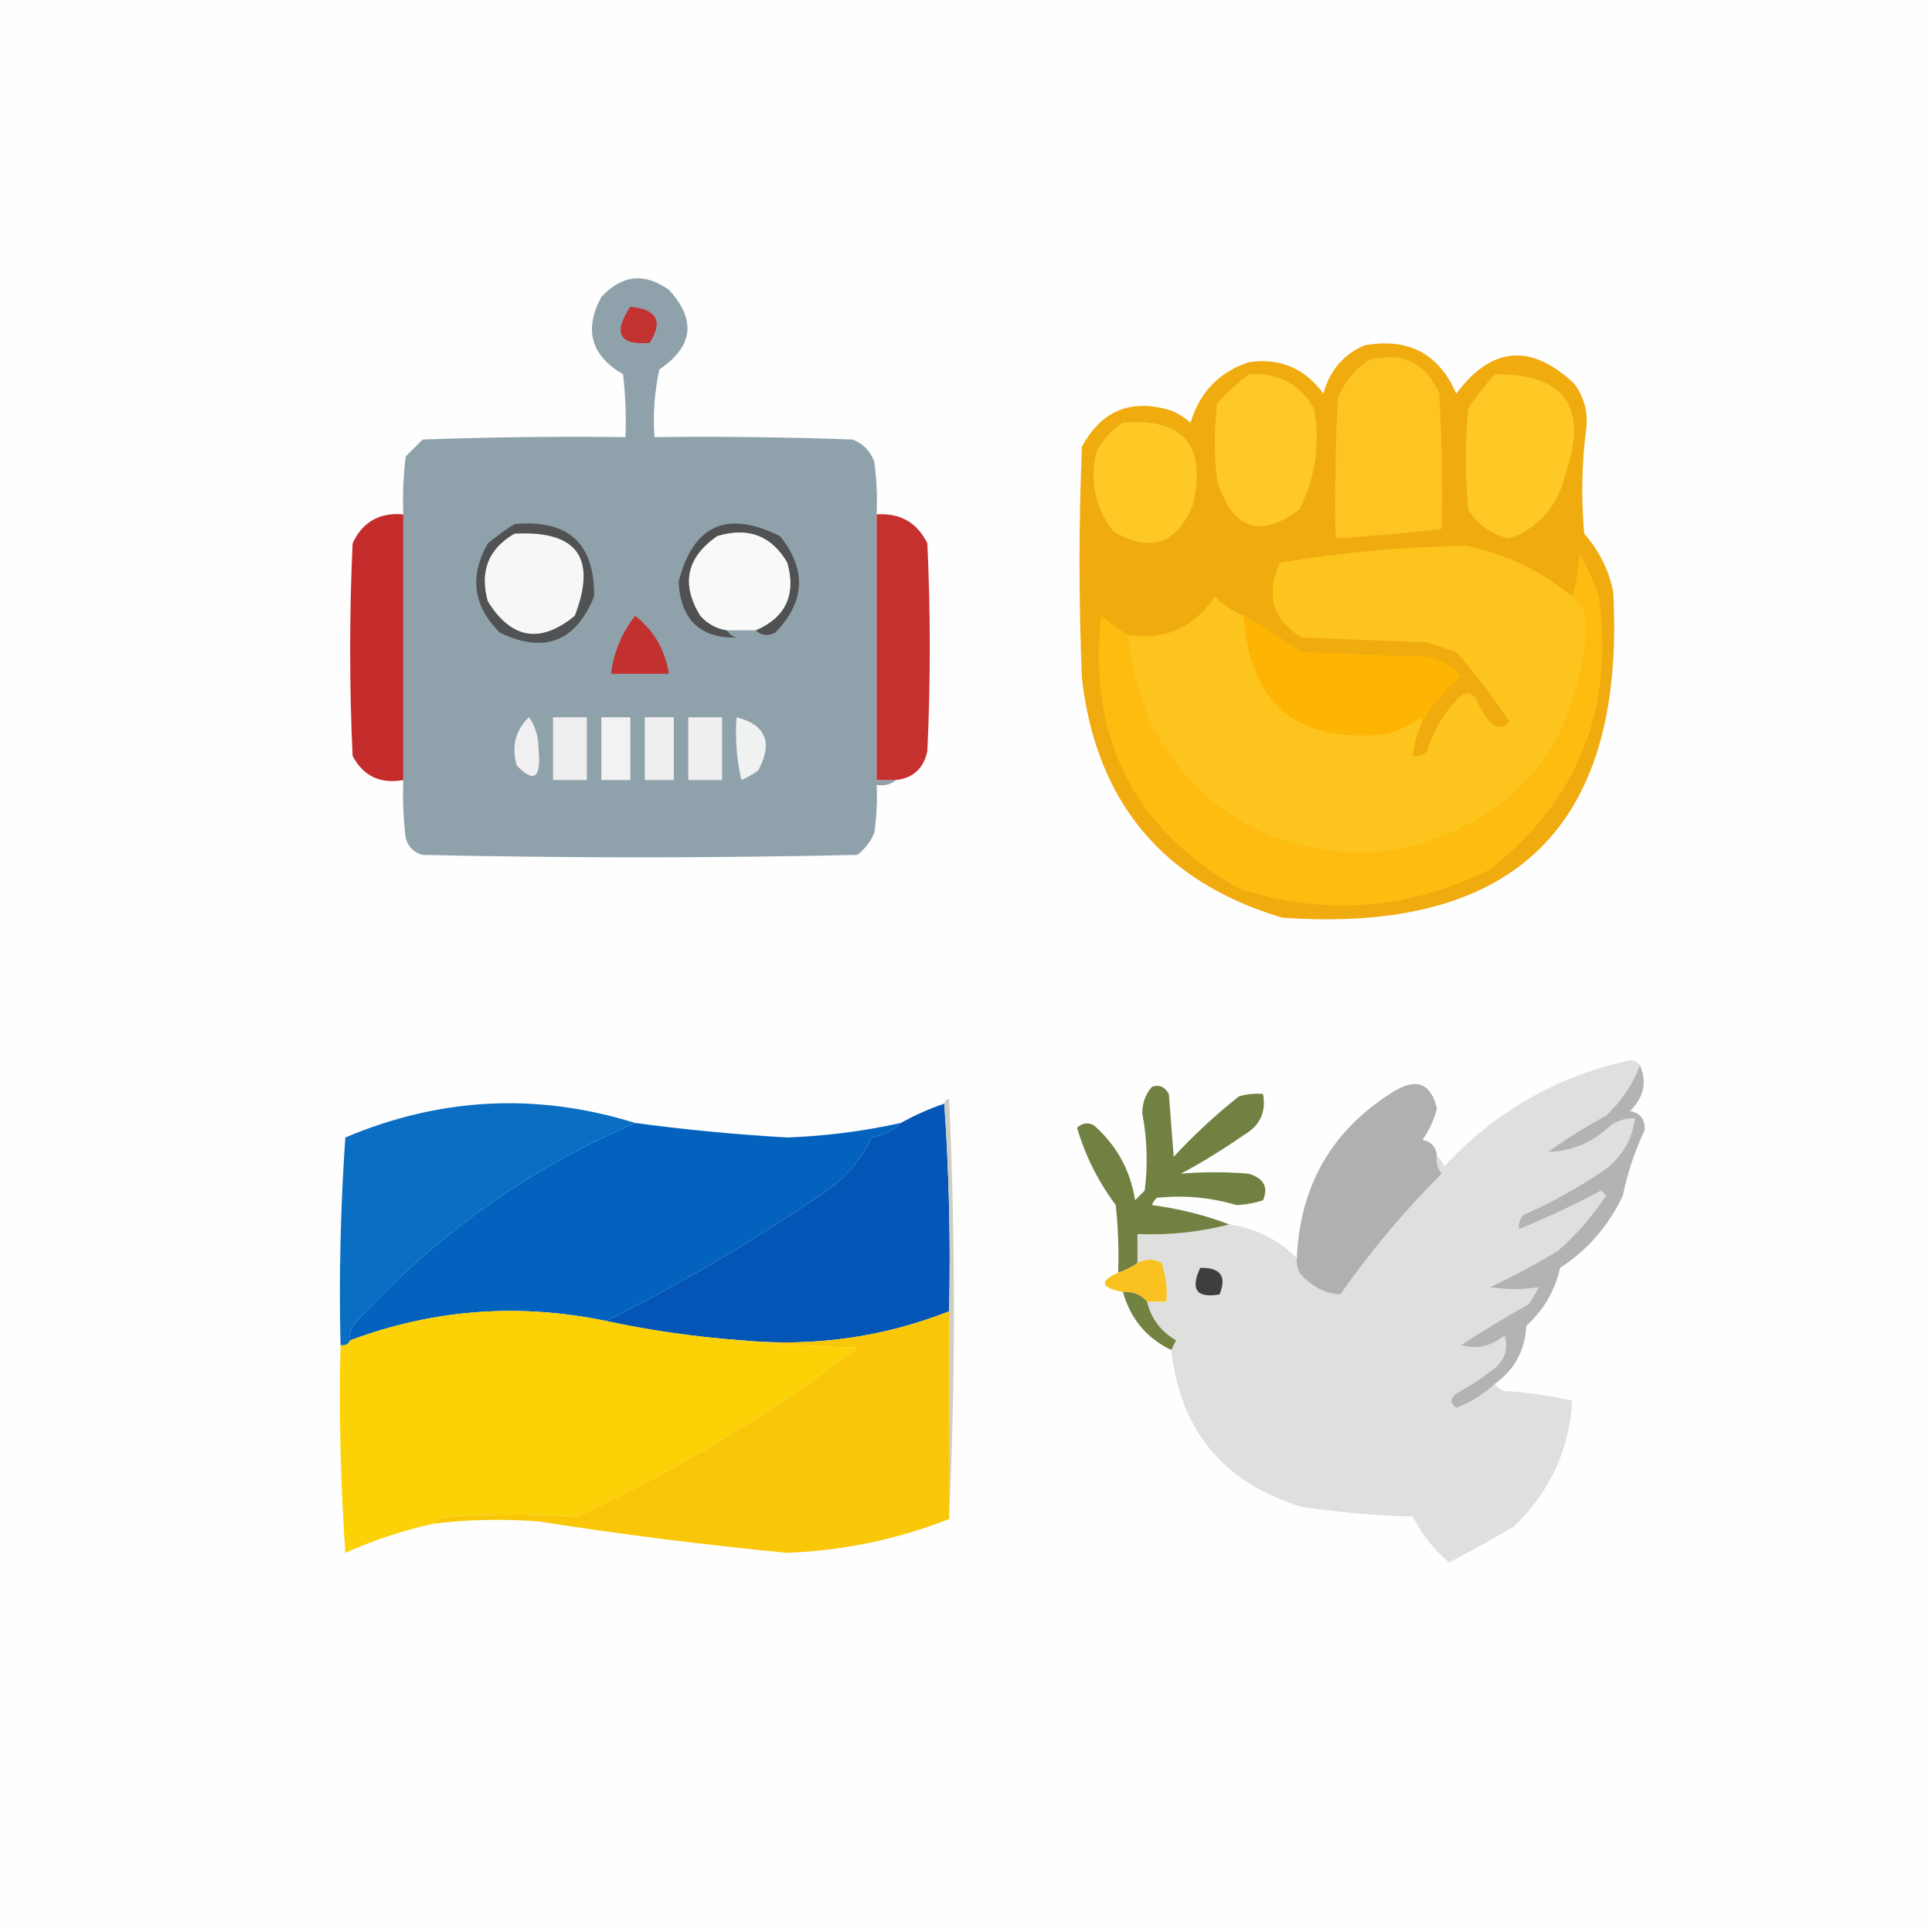
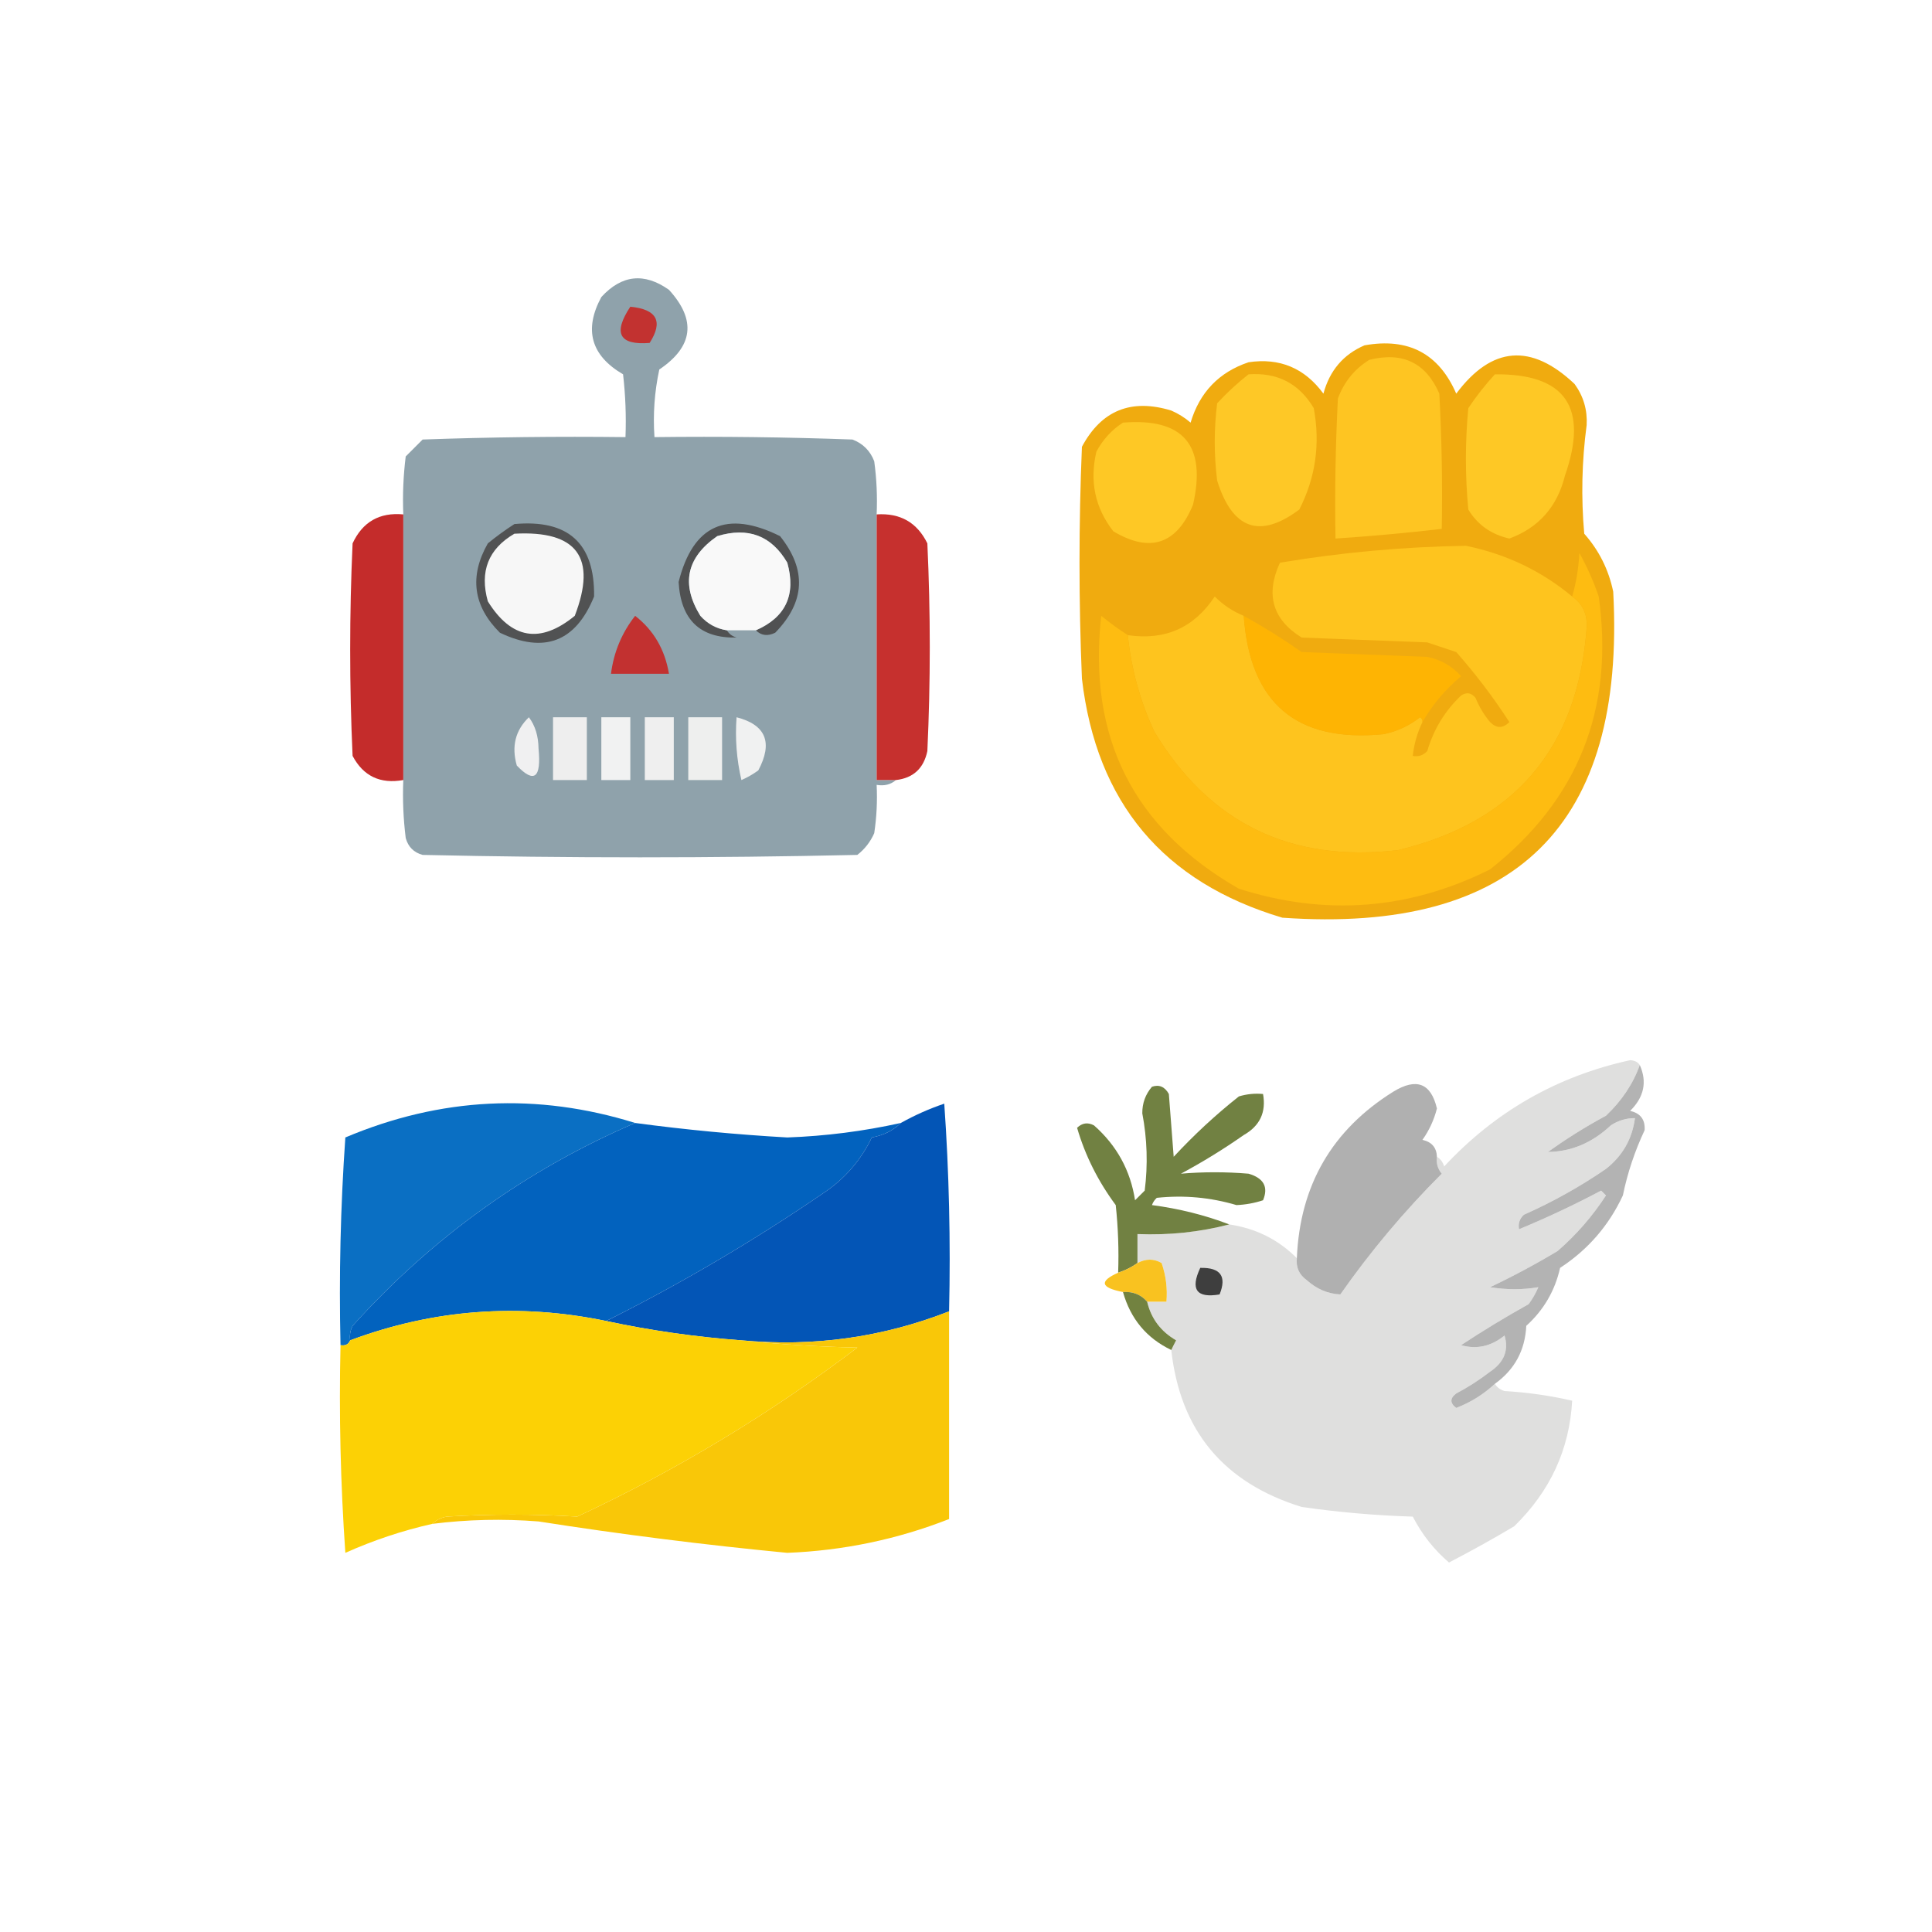
<svg xmlns="http://www.w3.org/2000/svg" version="1.1" width="400px" height="400px" style="shape-rendering:geometricPrecision; text-rendering:geometricPrecision; image-rendering:optimizeQuality; fill-rule:evenodd; clip-rule:evenodd">
  <g>
-     <path style="opacity:1" fill="#fefefe" d="M -0.5,-0.5 C 132.833,-0.5 266.167,-0.5 399.5,-0.5C 399.5,132.833 399.5,266.167 399.5,399.5C 266.167,399.5 132.833,399.5 -0.5,399.5C -0.5,266.167 -0.5,132.833 -0.5,-0.5 Z" />
+     <path style="opacity:1" fill="none" d="M -0.5,-0.5 C 132.833,-0.5 266.167,-0.5 399.5,-0.5C 399.5,132.833 399.5,266.167 399.5,399.5C 266.167,399.5 132.833,399.5 -0.5,399.5C -0.5,266.167 -0.5,132.833 -0.5,-0.5 Z" />
  </g>
  <g>
    <path style="opacity:1" fill="#8fa2ab" d="M 181.5,106.5 C 181.5,124.833 181.5,143.167 181.5,161.5C 182.833,161.5 184.167,161.5 185.5,161.5C 184.432,162.434 183.099,162.768 181.5,162.5C 181.665,165.85 181.498,169.183 181,172.5C 180.215,174.286 179.049,175.786 177.5,177C 147.5,177.667 117.5,177.667 87.5,177C 85.667,176.5 84.5,175.333 84,173.5C 83.501,169.514 83.335,165.514 83.5,161.5C 83.5,143.167 83.5,124.833 83.5,106.5C 83.335,102.486 83.501,98.486 84,94.5C 85.167,93.333 86.333,92.167 87.5,91C 101.496,90.5 115.496,90.333 129.5,90.5C 129.666,86.154 129.499,81.821 129,77.5C 122.347,73.6 120.847,68.267 124.5,61.5C 128.72,56.89 133.386,56.39 138.5,60C 144.208,66.253 143.542,71.753 136.5,76.5C 135.507,81.12 135.173,85.786 135.5,90.5C 149.171,90.333 162.837,90.5 176.5,91C 178.667,91.833 180.167,93.333 181,95.5C 181.499,99.152 181.665,102.818 181.5,106.5 Z" />
  </g>
  <g>
    <path style="opacity:1" fill="#c23230" d="M 130.5,63.5 C 136.02,64.043 137.354,66.543 134.5,71C 128.202,71.495 126.868,68.995 130.5,63.5 Z" />
  </g>
  <g>
    <path style="opacity:1" fill="#f0ab0f" d="M 282.5,71.5 C 291.573,69.868 297.906,73.201 301.5,81.5C 308.842,71.668 317.009,71.001 326,79.5C 327.838,82.037 328.671,84.871 328.5,88C 327.501,95.484 327.334,102.984 328,110.5C 331.054,113.942 333.054,117.942 334,122.5C 336.61,170.89 313.777,193.39 265.5,190C 240.837,182.664 227.004,166.164 224,140.5C 223.333,124.5 223.333,108.5 224,92.5C 228.032,84.963 234.198,82.463 242.5,85C 243.966,85.635 245.3,86.469 246.5,87.5C 248.372,81.229 252.372,77.062 258.5,75C 264.947,74.04 270.114,76.207 274,81.5C 275.289,76.721 278.123,73.388 282.5,71.5 Z" />
  </g>
  <g>
    <path style="opacity:1" fill="#fec522" d="M 283.5,74.5 C 290.396,72.78 295.23,75.113 298,81.5C 298.5,90.827 298.666,100.161 298.5,109.5C 291.188,110.347 283.854,111.013 276.5,111.5C 276.334,101.828 276.5,92.161 277,82.5C 278.277,79.062 280.443,76.395 283.5,74.5 Z" />
  </g>
  <g>
    <path style="opacity:1" fill="#fec825" d="M 309.5,77.5 C 324.117,77.348 328.95,84.348 324,98.5C 322.409,104.918 318.576,109.252 312.5,111.5C 308.755,110.662 305.922,108.662 304,105.5C 303.333,98.5 303.333,91.5 304,84.5C 305.666,82.004 307.5,79.671 309.5,77.5 Z" />
  </g>
  <g>
    <path style="opacity:1" fill="#fec826" d="M 258.5,77.5 C 264.477,77.071 268.977,79.404 272,84.5C 273.378,91.903 272.378,98.903 269,105.5C 260.822,111.602 255.156,109.602 252,99.5C 251.333,94.167 251.333,88.833 252,83.5C 254.063,81.266 256.229,79.266 258.5,77.5 Z" />
  </g>
  <g>
    <path style="opacity:1" fill="#fec825" d="M 232.5,87.5 C 244.988,86.494 249.821,92.161 247,104.5C 243.627,112.701 238.127,114.535 230.5,110C 226.716,105.139 225.549,99.639 227,93.5C 228.36,90.977 230.193,88.977 232.5,87.5 Z" />
  </g>
  <g>
    <path style="opacity:1" fill="#c42c2b" d="M 83.5,106.5 C 83.5,124.833 83.5,143.167 83.5,161.5C 78.72,162.359 75.22,160.692 73,156.5C 72.333,141.833 72.333,127.167 73,112.5C 75.079,108.043 78.579,106.043 83.5,106.5 Z" />
  </g>
  <g>
    <path style="opacity:1" fill="#c6302e" d="M 181.5,106.5 C 186.382,106.175 189.882,108.175 192,112.5C 192.667,126.833 192.667,141.167 192,155.5C 191.246,159.089 189.079,161.089 185.5,161.5C 184.167,161.5 182.833,161.5 181.5,161.5C 181.5,143.167 181.5,124.833 181.5,106.5 Z" />
  </g>
  <g>
    <path style="opacity:1" fill="#515253" d="M 106.5,108.5 C 117.651,107.49 123.151,112.49 123,123.5C 119.195,132.881 112.695,135.381 103.5,131C 97.957,125.49 97.124,119.323 101,112.5C 102.812,111.023 104.645,109.69 106.5,108.5 Z" />
  </g>
  <g>
    <path style="opacity:1" fill="#f7f7f7" d="M 106.5,110.5 C 119.47,109.785 123.636,115.452 119,127.5C 111.872,133.341 105.872,132.341 101,124.5C 99.268,118.314 101.101,113.647 106.5,110.5 Z" />
  </g>
  <g>
    <path style="opacity:1" fill="#fec41e" d="M 325.5,123.5 C 327.68,125.031 328.68,127.198 328.5,130C 326.665,154.832 313.665,170.166 289.5,176C 267.28,178.639 250.447,170.472 239,151.5C 236.043,145.13 234.209,138.463 233.5,131.5C 241.223,132.637 247.223,129.971 251.5,123.5C 253.246,125.252 255.246,126.585 257.5,127.5C 258.79,145.626 268.457,153.793 286.5,152C 289.308,151.402 291.808,150.235 294,148.5C 294.399,148.728 294.565,149.062 294.5,149.5C 293.434,151.701 292.767,154.035 292.5,156.5C 293.675,156.719 294.675,156.386 295.5,155.5C 296.809,151.028 299.142,147.195 302.5,144C 303.635,143.251 304.635,143.417 305.5,144.5C 306.248,146.332 307.248,147.999 308.5,149.5C 309.833,150.833 311.167,150.833 312.5,149.5C 309.198,144.397 305.531,139.564 301.5,135C 299.5,134.333 297.5,133.667 295.5,133C 286.833,132.667 278.167,132.333 269.5,132C 263.458,128.252 261.958,123.085 265,116.5C 277.722,114.374 290.555,113.207 303.5,113C 311.812,114.701 319.145,118.201 325.5,123.5 Z" />
  </g>
  <g>
    <path style="opacity:1" fill="#febc11" d="M 233.5,131.5 C 234.209,138.463 236.043,145.13 239,151.5C 250.447,170.472 267.28,178.639 289.5,176C 313.665,170.166 326.665,154.832 328.5,130C 328.68,127.198 327.68,125.031 325.5,123.5C 326.319,120.695 326.819,117.695 327,114.5C 328.591,117.352 329.924,120.352 331,123.5C 334.254,146.76 326.754,165.593 308.5,180C 291.73,188.372 274.397,189.706 256.5,184C 234.675,171.517 225.175,152.684 228,127.5C 229.812,128.977 231.645,130.31 233.5,131.5 Z" />
  </g>
  <g>
    <path style="opacity:1" fill="#c23130" d="M 131.5,127.5 C 135.334,130.485 137.667,134.485 138.5,139.5C 134.5,139.5 130.5,139.5 126.5,139.5C 127.067,135.033 128.734,131.033 131.5,127.5 Z" />
  </g>
  <g>
    <path style="opacity:1" fill="#505152" d="M 156.5,130.5 C 162.684,127.796 164.85,123.129 163,116.5C 159.723,110.891 154.89,109.058 148.5,111C 142.124,115.429 140.957,120.929 145,127.5C 146.488,129.16 148.321,130.16 150.5,130.5C 150.918,131.222 151.584,131.722 152.5,132C 144.947,132.168 140.947,128.334 140.5,120.5C 143.464,108.687 150.464,105.521 161.5,111C 167.049,117.946 166.716,124.613 160.5,131C 158.934,131.765 157.601,131.598 156.5,130.5 Z" />
  </g>
  <g>
    <path style="opacity:1" fill="#f9f9f9" d="M 156.5,130.5 C 154.5,130.5 152.5,130.5 150.5,130.5C 148.321,130.16 146.488,129.16 145,127.5C 140.957,120.929 142.124,115.429 148.5,111C 154.89,109.058 159.723,110.891 163,116.5C 164.85,123.129 162.684,127.796 156.5,130.5 Z" />
  </g>
  <g>
    <path style="opacity:1" fill="#feb403" d="M 257.5,127.5 C 261.615,129.775 265.615,132.275 269.5,135C 278.167,135.333 286.833,135.667 295.5,136C 298.29,136.561 300.623,137.894 302.5,140C 299.217,142.772 296.55,145.939 294.5,149.5C 294.565,149.062 294.399,148.728 294,148.5C 291.808,150.235 289.308,151.402 286.5,152C 268.457,153.793 258.79,145.626 257.5,127.5 Z" />
  </g>
  <g>
    <path style="opacity:1" fill="#eeeeee" d="M 114.5,148.5 C 116.833,148.5 119.167,148.5 121.5,148.5C 121.5,152.833 121.5,157.167 121.5,161.5C 119.167,161.5 116.833,161.5 114.5,161.5C 114.5,157.167 114.5,152.833 114.5,148.5 Z" />
  </g>
  <g>
    <path style="opacity:1" fill="#eeefee" d="M 142.5,148.5 C 144.833,148.5 147.167,148.5 149.5,148.5C 149.5,152.833 149.5,157.167 149.5,161.5C 147.167,161.5 144.833,161.5 142.5,161.5C 142.5,157.167 142.5,152.833 142.5,148.5 Z" />
  </g>
  <g>
    <path style="opacity:1" fill="#f0f0f1" d="M 109.5,148.5 C 110.8,150.223 111.467,152.39 111.5,155C 112.093,161.088 110.593,162.255 107,158.5C 105.863,154.537 106.697,151.204 109.5,148.5 Z" />
  </g>
  <g>
    <path style="opacity:1" fill="#efefef" d="M 133.5,148.5 C 135.5,148.5 137.5,148.5 139.5,148.5C 139.5,152.833 139.5,157.167 139.5,161.5C 137.5,161.5 135.5,161.5 133.5,161.5C 133.5,157.167 133.5,152.833 133.5,148.5 Z" />
  </g>
  <g>
    <path style="opacity:1" fill="#f0f1f1" d="M 152.5,148.5 C 158.567,150.064 160.067,153.73 157,159.5C 155.915,160.293 154.748,160.96 153.5,161.5C 152.508,157.217 152.174,152.884 152.5,148.5 Z" />
  </g>
  <g>
    <path style="opacity:1" fill="#f1f2f2" d="M 124.5,148.5 C 126.5,148.5 128.5,148.5 130.5,148.5C 130.5,152.833 130.5,157.167 130.5,161.5C 128.5,161.5 126.5,161.5 124.5,161.5C 124.5,157.167 124.5,152.833 124.5,148.5 Z" />
  </g>
  <g>
    <path style="opacity:1" fill="#dfdfde" d="M 339.5,220.5 C 338.112,224.391 335.778,227.891 332.5,231C 328.296,233.264 324.296,235.764 320.5,238.5C 325.321,238.44 329.655,236.606 333.5,233C 335.025,231.991 336.692,231.491 338.5,231.5C 337.934,235.797 335.934,239.297 332.5,242C 327.156,245.674 321.49,248.84 315.5,251.5C 314.614,252.325 314.281,253.325 314.5,254.5C 320.224,252.14 325.891,249.473 331.5,246.5C 331.833,246.833 332.167,247.167 332.5,247.5C 329.727,251.777 326.393,255.61 322.5,259C 317.939,261.735 313.273,264.235 308.5,266.5C 311.947,267.054 315.28,267.054 318.5,266.5C 317.96,267.748 317.293,268.915 316.5,270C 311.659,272.701 306.992,275.535 302.5,278.5C 305.718,279.423 308.718,278.757 311.5,276.5C 312.402,279.56 311.402,282.06 308.5,284C 306.301,285.697 303.968,287.197 301.5,288.5C 300.167,289.5 300.167,290.5 301.5,291.5C 304.531,290.323 307.198,288.656 309.5,286.5C 309.918,287.222 310.584,287.722 311.5,288C 316.229,288.273 320.896,288.939 325.5,290C 324.952,300.073 320.952,308.739 313.5,316C 309.065,318.634 304.565,321.134 300,323.5C 296.925,320.884 294.425,317.718 292.5,314C 284.791,313.762 277.124,313.096 269.5,312C 253.333,307.009 244.333,296.176 242.5,279.5C 242.804,278.85 243.137,278.183 243.5,277.5C 240.328,275.668 238.328,273.001 237.5,269.5C 238.833,269.5 240.167,269.5 241.5,269.5C 241.726,266.751 241.393,264.084 240.5,261.5C 238.905,260.566 237.239,260.566 235.5,261.5C 235.5,259.5 235.5,257.5 235.5,255.5C 242.072,255.761 248.406,255.094 254.5,253.5C 260.037,254.33 264.704,256.664 268.5,260.5C 268.297,262.39 268.963,263.89 270.5,265C 272.569,266.874 274.902,267.874 277.5,268C 283.748,259.081 290.748,250.748 298.5,243C 297.663,241.989 297.33,240.822 297.5,239.5C 298.222,239.918 298.722,240.584 299,241.5C 309.55,230.142 322.384,222.809 337.5,219.5C 338.416,219.543 339.083,219.876 339.5,220.5 Z" />
  </g>
  <g>
    <path style="opacity:1" fill="#b0b0b0" d="M 297.5,239.5 C 297.33,240.822 297.663,241.989 298.5,243C 290.748,250.748 283.748,259.081 277.5,268C 274.902,267.874 272.569,266.874 270.5,265C 268.963,263.89 268.297,262.39 268.5,260.5C 269.119,245.42 275.786,233.92 288.5,226C 293.274,223.097 296.274,224.264 297.5,229.5C 296.905,231.857 295.905,234.023 294.5,236C 296.426,236.422 297.426,237.589 297.5,239.5 Z" />
  </g>
  <g>
    <path style="opacity:1" fill="#718142" d="M 254.5,253.5 C 248.406,255.094 242.072,255.761 235.5,255.5C 235.5,257.5 235.5,259.5 235.5,261.5C 234.329,262.345 232.995,263.011 231.5,263.5C 231.666,258.821 231.499,254.155 231,249.5C 227.328,244.544 224.662,239.211 223,233.5C 224.049,232.483 225.216,232.316 226.5,233C 231.216,237.161 234.049,242.328 235,248.5C 235.667,247.833 236.333,247.167 237,246.5C 237.678,241.143 237.511,235.809 236.5,230.5C 236.486,228.407 237.152,226.574 238.5,225C 239.996,224.493 241.163,224.993 242,226.5C 242.333,230.833 242.667,235.167 243,239.5C 247.199,234.966 251.699,230.799 256.5,227C 258.134,226.506 259.801,226.34 261.5,226.5C 262.178,230.273 260.844,233.106 257.5,235C 253.334,237.917 249.001,240.584 244.5,243C 249.132,242.607 253.799,242.607 258.5,243C 261.644,243.919 262.644,245.752 261.5,248.5C 259.727,249.087 257.894,249.42 256,249.5C 250.598,247.9 245.098,247.4 239.5,248C 239.043,248.414 238.709,248.914 238.5,249.5C 244.104,250.234 249.437,251.567 254.5,253.5 Z" />
  </g>
  <g>
    <path style="opacity:1" fill="#0a6fc3" d="M 131.5,232.5 C 109.019,242.174 89.519,256.174 73,274.5C 72.517,275.448 72.35,276.448 72.5,277.5C 72.158,278.338 71.492,278.672 70.5,278.5C 70.167,264.151 70.501,249.818 71.5,235.5C 91.204,227.184 111.204,226.184 131.5,232.5 Z" />
  </g>
  <g>
    <path style="opacity:1" fill="#b3b3b3" d="M 339.5,220.5 C 341.054,223.985 340.387,227.152 337.5,230C 339.646,230.479 340.646,231.812 340.5,234C 338.454,238.356 336.954,242.856 336,247.5C 333.102,253.732 328.769,258.732 323,262.5C 321.939,267.231 319.606,271.231 316,274.5C 315.755,279.569 313.588,283.569 309.5,286.5C 307.198,288.656 304.531,290.323 301.5,291.5C 300.167,290.5 300.167,289.5 301.5,288.5C 303.968,287.197 306.301,285.697 308.5,284C 311.402,282.06 312.402,279.56 311.5,276.5C 308.718,278.757 305.718,279.423 302.5,278.5C 306.992,275.535 311.659,272.701 316.5,270C 317.293,268.915 317.96,267.748 318.5,266.5C 315.28,267.054 311.947,267.054 308.5,266.5C 313.273,264.235 317.939,261.735 322.5,259C 326.393,255.61 329.727,251.777 332.5,247.5C 332.167,247.167 331.833,246.833 331.5,246.5C 325.891,249.473 320.224,252.14 314.5,254.5C 314.281,253.325 314.614,252.325 315.5,251.5C 321.49,248.84 327.156,245.674 332.5,242C 335.934,239.297 337.934,235.797 338.5,231.5C 336.692,231.491 335.025,231.991 333.5,233C 329.655,236.606 325.321,238.44 320.5,238.5C 324.296,235.764 328.296,233.264 332.5,231C 335.778,227.891 338.112,224.391 339.5,220.5 Z" />
  </g>
  <g>
    <path style="opacity:1" fill="#0262be" d="M 131.5,232.5 C 141.949,233.902 152.449,234.902 163,235.5C 170.93,235.214 178.764,234.214 186.5,232.5C 184.975,234.036 182.975,235.036 180.5,235.5C 178.209,240.256 174.875,244.089 170.5,247C 156.063,256.882 141.063,265.715 125.5,273.5C 107.387,269.735 89.72,271.069 72.5,277.5C 72.35,276.448 72.517,275.448 73,274.5C 89.519,256.174 109.019,242.174 131.5,232.5 Z" />
  </g>
  <g>
    <path style="opacity:1" fill="#0355b6" d="M 195.5,228.5 C 196.496,242.657 196.829,256.99 196.5,271.5C 182.706,276.903 168.373,278.903 153.5,277.5C 144.034,276.805 134.701,275.471 125.5,273.5C 141.063,265.715 156.063,256.882 170.5,247C 174.875,244.089 178.209,240.256 180.5,235.5C 182.975,235.036 184.975,234.036 186.5,232.5C 189.382,230.892 192.382,229.559 195.5,228.5 Z" />
  </g>
  <g>
    <path style="opacity:1" fill="#f9c220" d="M 237.5,269.5 C 236.221,268.032 234.554,267.365 232.5,267.5C 227.852,266.602 227.519,265.269 231.5,263.5C 232.995,263.011 234.329,262.345 235.5,261.5C 237.239,260.566 238.905,260.566 240.5,261.5C 241.393,264.084 241.726,266.751 241.5,269.5C 240.167,269.5 238.833,269.5 237.5,269.5 Z" />
  </g>
  <g>
    <path style="opacity:1" fill="#3e3e3e" d="M 248.5,262.5 C 252.692,262.403 254.025,264.236 252.5,268C 247.728,268.81 246.395,266.977 248.5,262.5 Z" />
  </g>
  <g>
    <path style="opacity:1" fill="#728240" d="M 232.5,267.5 C 234.554,267.365 236.221,268.032 237.5,269.5C 238.328,273.001 240.328,275.668 243.5,277.5C 243.137,278.183 242.804,278.85 242.5,279.5C 237.397,277.057 234.064,273.057 232.5,267.5 Z" />
  </g>
  <g>
-     <path style="opacity:1" fill="#cfcec5" d="M 195.5,228.5 C 195.56,227.957 195.893,227.624 196.5,227.5C 197.83,256.664 197.83,285.664 196.5,314.5C 196.5,300.167 196.5,285.833 196.5,271.5C 196.829,256.99 196.496,242.657 195.5,228.5 Z" />
+     <path style="opacity:1" fill="none" d="M 195.5,228.5 C 195.56,227.957 195.893,227.624 196.5,227.5C 197.83,256.664 197.83,285.664 196.5,314.5C 196.5,300.167 196.5,285.833 196.5,271.5C 196.829,256.99 196.496,242.657 195.5,228.5 Z" />
  </g>
  <g>
    <path style="opacity:1" fill="#f9c708" d="M 196.5,271.5 C 196.5,285.833 196.5,300.167 196.5,314.5C 185.778,318.706 174.612,321.039 163,321.5C 145.778,319.846 128.612,317.679 111.5,315C 104.148,314.418 96.815,314.585 89.5,315.5C 90.263,314.732 91.263,314.232 92.5,314C 101.54,313.453 110.54,313.453 119.5,314C 140.097,304.371 159.43,292.704 177.5,279C 169.323,278.829 161.323,278.329 153.5,277.5C 168.373,278.903 182.706,276.903 196.5,271.5 Z" />
  </g>
  <g>
    <path style="opacity:1" fill="#fcd105" d="M 125.5,273.5 C 134.701,275.471 144.034,276.805 153.5,277.5C 161.323,278.329 169.323,278.829 177.5,279C 159.43,292.704 140.097,304.371 119.5,314C 110.54,313.453 101.54,313.453 92.5,314C 91.263,314.232 90.263,314.732 89.5,315.5C 83.329,316.89 77.329,318.89 71.5,321.5C 70.501,307.182 70.167,292.849 70.5,278.5C 71.492,278.672 72.158,278.338 72.5,277.5C 89.72,271.069 107.387,269.735 125.5,273.5 Z" />
  </g>
</svg>
